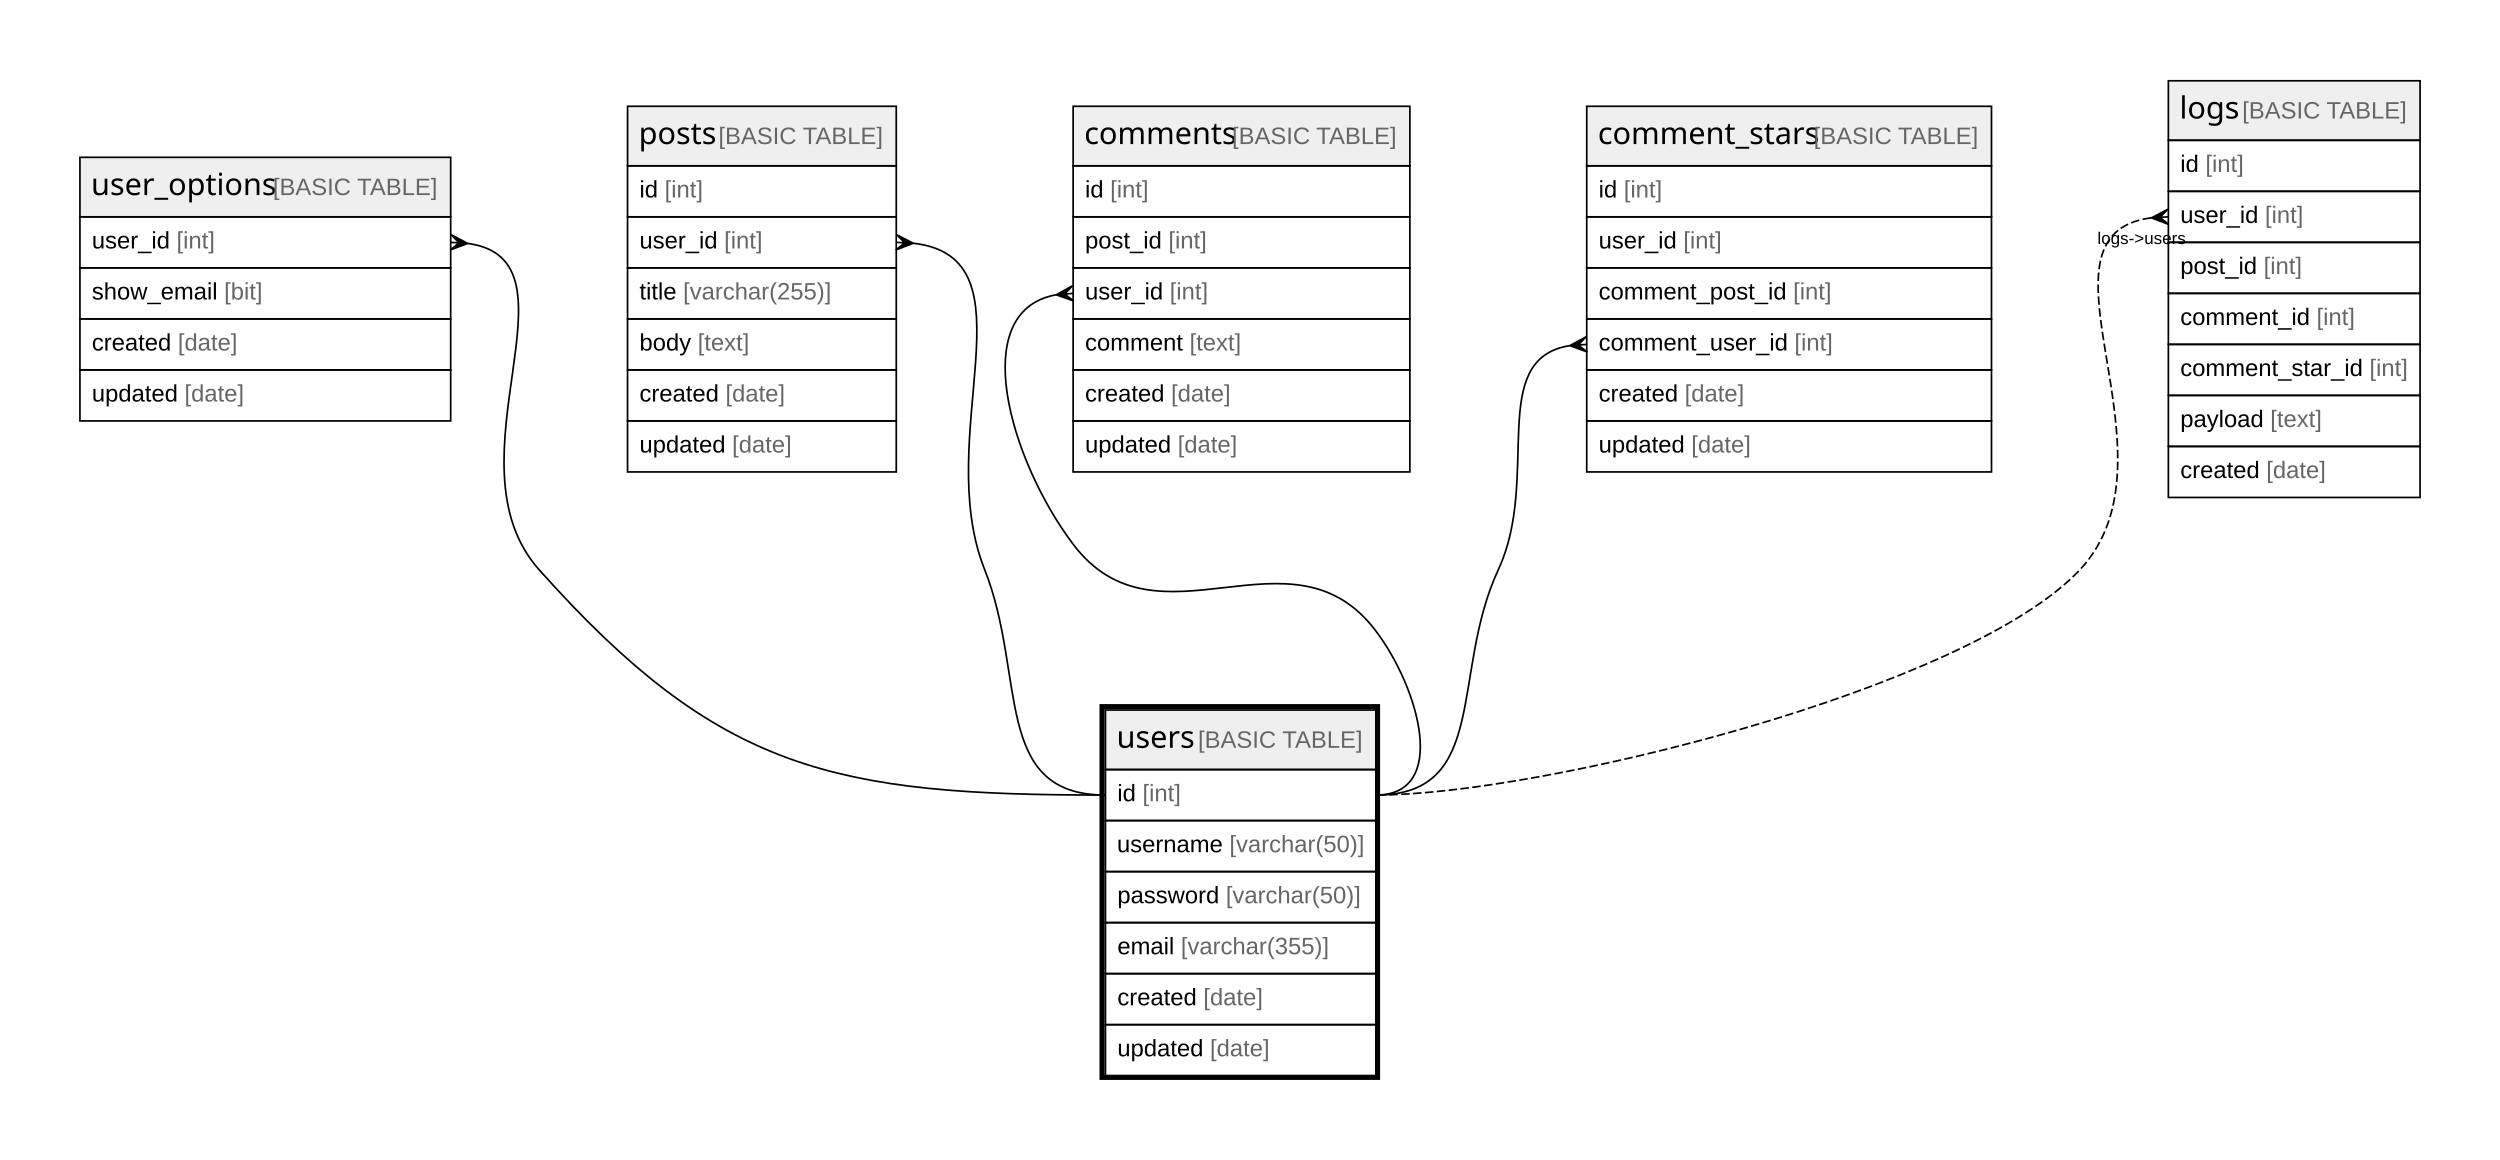
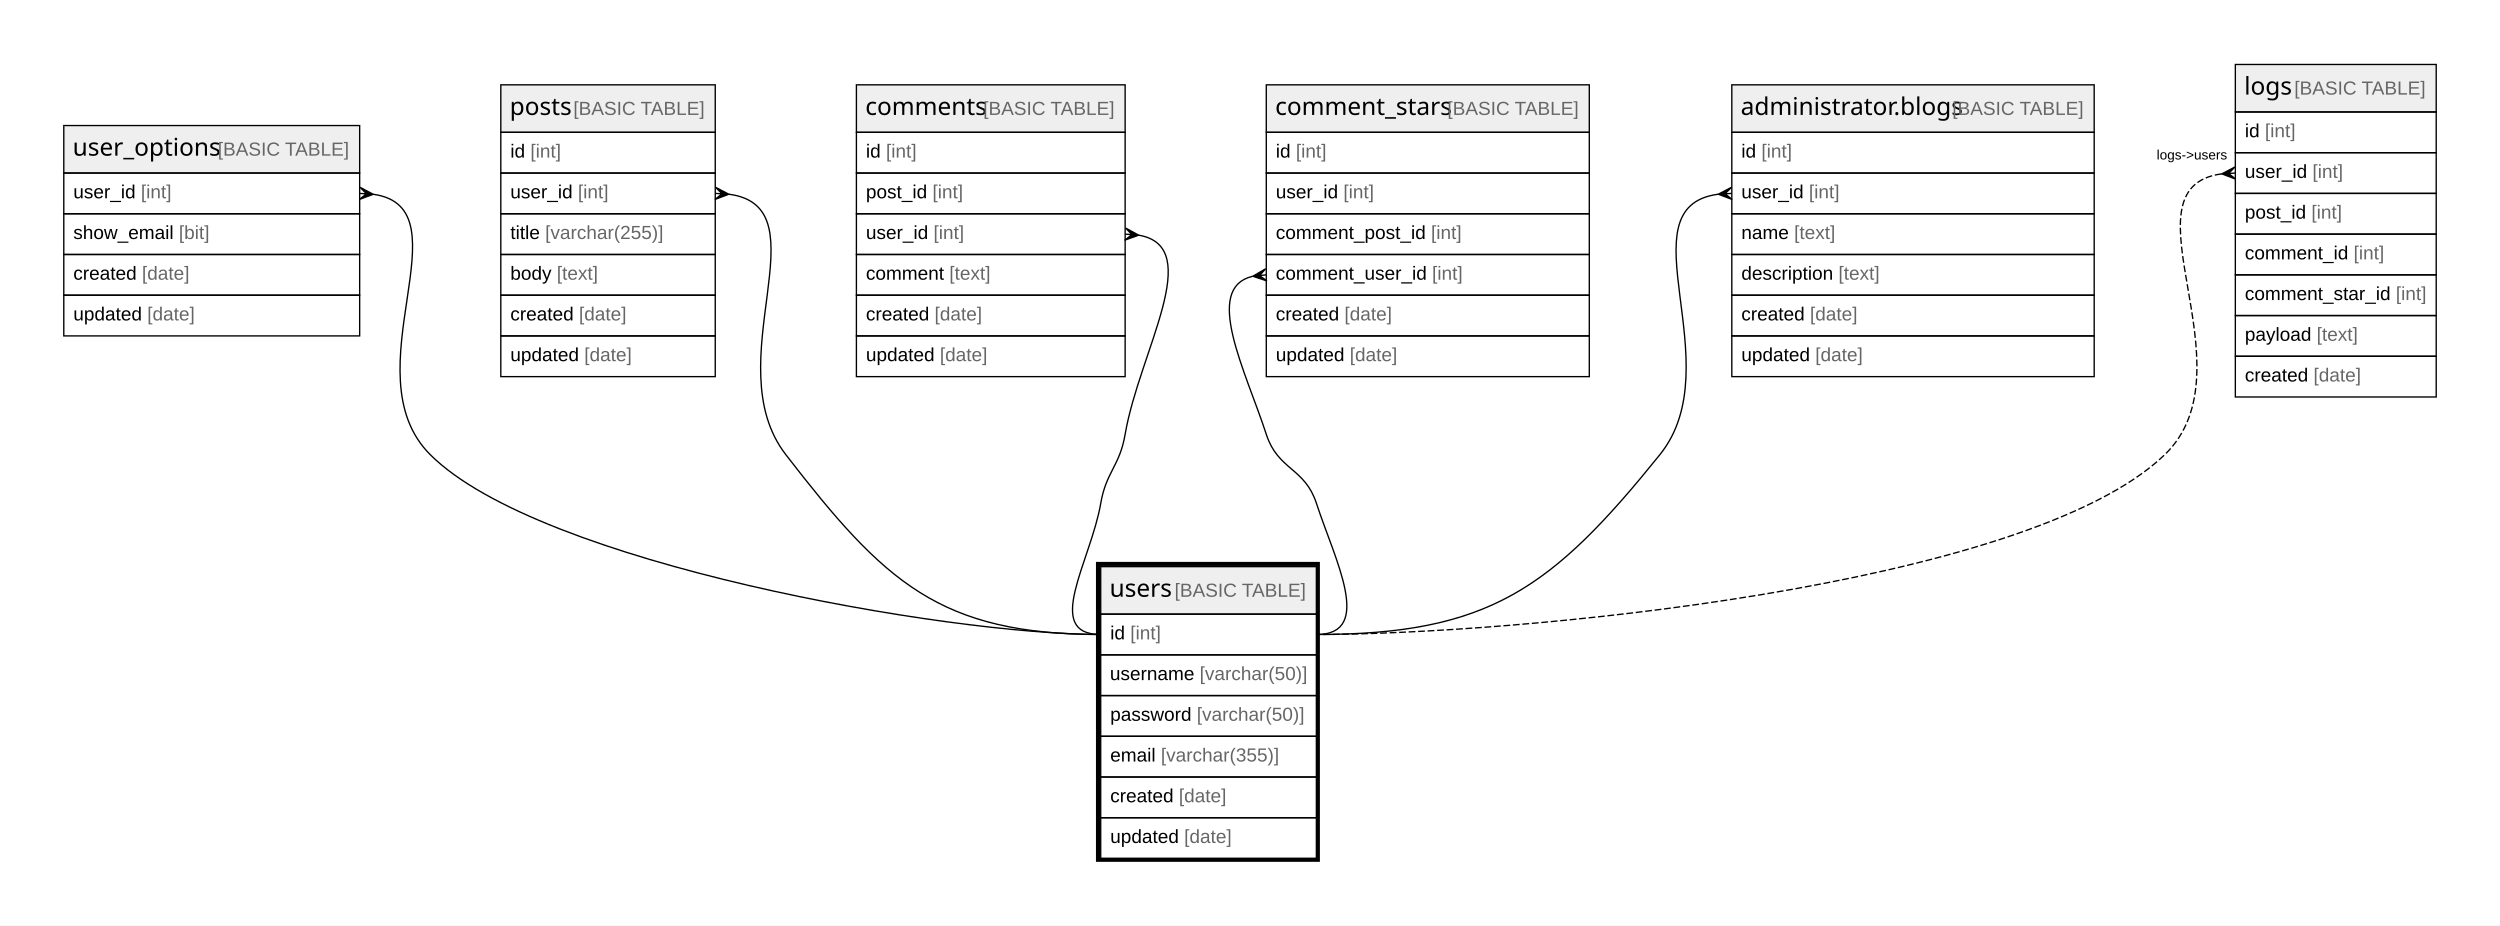
- <svg xmlns="http://www.w3.org/2000/svg" width="1470pt" height="682pt" viewBox="0.00 0.00 1470.00 682.00">
+ <svg xmlns="http://www.w3.org/2000/svg" width="1842pt" height="682pt" viewBox="0.00 0.00 1842.00 682.00">
  <g id="graph0" class="graph" transform="scale(1 1) rotate(0) translate(4 678)">
-     <polygon fill="#ffffff" stroke="transparent" points="-4,4 -4,-678 1466,-678 1466,4 -4,4" />
+     <polygon fill="#ffffff" stroke="transparent" points="-4,4 -4,-678 1838,-678 1838,4 -4,4" />
    <g id="node1" class="node">
-       <polygon fill="#efefef" stroke="transparent" points="646,-225.5 646,-260.5 805,-260.5 805,-225.5 646,-225.5" />
-       <polygon fill="none" stroke="#000000" points="646,-225.5 646,-260.5 805,-260.5 805,-225.5 646,-225.5" />
-       <text text-anchor="start" x="652.54" y="-238.3" font-family="Arial Bold" font-size="18.00" fill="#000000">users</text>
-       <text text-anchor="start" x="696.545" y="-238.3" font-family="Arial" font-size="14.00" fill="#000000"> </text>
-       <text text-anchor="start" x="700.436" y="-238.3" font-family="Arial" font-size="14.00" fill="#666666">[BASIC TABLE]</text>
-       <polygon fill="none" stroke="#000000" points="646,-195.5 646,-225.5 805,-225.5 805,-195.5 646,-195.5" />
-       <text text-anchor="start" x="653" y="-206.9" font-family="Arial" font-size="14.00" fill="#000000">id </text>
-       <text text-anchor="start" x="667.78" y="-206.9" font-family="Arial" font-size="14.00" fill="#666666">[int]</text>
-       <polygon fill="none" stroke="#000000" points="646,-165.5 646,-195.5 805,-195.5 805,-165.5 646,-165.5" />
-       <text text-anchor="start" x="652.769" y="-176.9" font-family="Arial" font-size="14.00" fill="#000000">username </text>
-       <text text-anchor="start" x="718.894" y="-176.9" font-family="Arial" font-size="14.00" fill="#666666">[varchar(50)]</text>
-       <polygon fill="none" stroke="#000000" points="646,-135.5 646,-165.5 805,-165.5 805,-135.5 646,-135.5" />
-       <text text-anchor="start" x="653" y="-146.9" font-family="Arial" font-size="14.00" fill="#000000">password </text>
-       <text text-anchor="start" x="716.788" y="-146.9" font-family="Arial" font-size="14.00" fill="#666666">[varchar(50)]</text>
-       <polygon fill="none" stroke="#000000" points="646,-105.5 646,-135.5 805,-135.5 805,-105.5 646,-105.5" />
-       <text text-anchor="start" x="653" y="-116.9" font-family="Arial" font-size="14.00" fill="#000000">email </text>
-       <text text-anchor="start" x="690.33" y="-116.9" font-family="Arial" font-size="14.00" fill="#666666">[varchar(355)]</text>
-       <polygon fill="none" stroke="#000000" points="646,-75.5 646,-105.5 805,-105.5 805,-75.5 646,-75.5" />
-       <text text-anchor="start" x="653" y="-86.9" font-family="Arial" font-size="14.00" fill="#000000">created </text>
-       <text text-anchor="start" x="703.572" y="-86.9" font-family="Arial" font-size="14.00" fill="#666666">[date]</text>
-       <polygon fill="none" stroke="#000000" points="646,-45.5 646,-75.5 805,-75.5 805,-45.5 646,-45.5" />
-       <text text-anchor="start" x="653" y="-56.9" font-family="Arial" font-size="14.00" fill="#000000">updated </text>
-       <text text-anchor="start" x="707.477" y="-56.9" font-family="Arial" font-size="14.00" fill="#666666">[date]</text>
-       <polygon fill="none" stroke="#000000" stroke-width="3" points="644,-44.5 644,-262.5 806,-262.5 806,-44.5 644,-44.5" />
+       <polygon fill="#efefef" stroke="transparent" points="807,-225.5 807,-260.5 966,-260.5 966,-225.5 807,-225.5" />
+       <polygon fill="none" stroke="#000000" points="807,-225.5 807,-260.5 966,-260.5 966,-225.5 807,-225.5" />
+       <text text-anchor="start" x="813.54" y="-238.3" font-family="Arial Bold" font-size="18.00" fill="#000000">users</text>
+       <text text-anchor="start" x="857.545" y="-238.3" font-family="Arial" font-size="14.00" fill="#000000"> </text>
+       <text text-anchor="start" x="861.436" y="-238.3" font-family="Arial" font-size="14.00" fill="#666666">[BASIC TABLE]</text>
+       <polygon fill="none" stroke="#000000" points="807,-195.5 807,-225.5 966,-225.5 966,-195.5 807,-195.5" />
+       <text text-anchor="start" x="814" y="-206.9" font-family="Arial" font-size="14.00" fill="#000000">id </text>
+       <text text-anchor="start" x="828.78" y="-206.9" font-family="Arial" font-size="14.00" fill="#666666">[int]</text>
+       <polygon fill="none" stroke="#000000" points="807,-165.5 807,-195.5 966,-195.5 966,-165.5 807,-165.5" />
+       <text text-anchor="start" x="813.769" y="-176.9" font-family="Arial" font-size="14.00" fill="#000000">username </text>
+       <text text-anchor="start" x="879.894" y="-176.9" font-family="Arial" font-size="14.00" fill="#666666">[varchar(50)]</text>
+       <polygon fill="none" stroke="#000000" points="807,-135.5 807,-165.5 966,-165.5 966,-135.5 807,-135.5" />
+       <text text-anchor="start" x="814" y="-146.9" font-family="Arial" font-size="14.00" fill="#000000">password </text>
+       <text text-anchor="start" x="877.788" y="-146.9" font-family="Arial" font-size="14.00" fill="#666666">[varchar(50)]</text>
+       <polygon fill="none" stroke="#000000" points="807,-105.5 807,-135.5 966,-135.5 966,-105.5 807,-105.5" />
+       <text text-anchor="start" x="814" y="-116.9" font-family="Arial" font-size="14.00" fill="#000000">email </text>
+       <text text-anchor="start" x="851.33" y="-116.9" font-family="Arial" font-size="14.00" fill="#666666">[varchar(355)]</text>
+       <polygon fill="none" stroke="#000000" points="807,-75.5 807,-105.5 966,-105.5 966,-75.5 807,-75.5" />
+       <text text-anchor="start" x="814" y="-86.9" font-family="Arial" font-size="14.00" fill="#000000">created </text>
+       <text text-anchor="start" x="864.572" y="-86.9" font-family="Arial" font-size="14.00" fill="#666666">[date]</text>
+       <polygon fill="none" stroke="#000000" points="807,-45.5 807,-75.5 966,-75.5 966,-45.5 807,-45.5" />
+       <text text-anchor="start" x="814" y="-56.9" font-family="Arial" font-size="14.00" fill="#000000">updated </text>
+       <text text-anchor="start" x="868.477" y="-56.9" font-family="Arial" font-size="14.00" fill="#666666">[date]</text>
+       <polygon fill="none" stroke="#000000" stroke-width="3" points="805,-44.5 805,-262.5 967,-262.5 967,-44.5 805,-44.5" />
    </g>
    <g id="node2" class="node">
      <polygon fill="#efefef" stroke="transparent" points="43,-550.5 43,-585.5 261,-585.5 261,-550.5 43,-550.5" />
      <polygon fill="none" stroke="#000000" points="43,-550.5 43,-585.5 261,-585.5 261,-550.5 43,-550.5" />
      <text text-anchor="start" x="49.527" y="-563.3" font-family="Arial Bold" font-size="18.00" fill="#000000">user_options</text>
      <text text-anchor="start" x="152.559" y="-563.3" font-family="Arial" font-size="14.00" fill="#000000"> </text>
      <text text-anchor="start" x="156.449" y="-563.3" font-family="Arial" font-size="14.00" fill="#666666">[BASIC TABLE]</text>
      <polygon fill="none" stroke="#000000" points="43,-520.5 43,-550.5 261,-550.5 261,-520.5 43,-520.5" />
      <text text-anchor="start" x="50" y="-531.9" font-family="Arial" font-size="14.00" fill="#000000">user_id </text>
      <text text-anchor="start" x="99.788" y="-531.9" font-family="Arial" font-size="14.00" fill="#666666">[int]</text>
      <polygon fill="none" stroke="#000000" points="43,-490.5 43,-520.5 261,-520.5 261,-490.5 43,-490.5" />
      <text text-anchor="start" x="50" y="-501.9" font-family="Arial" font-size="14.00" fill="#000000">show_email </text>
      <text text-anchor="start" x="127.784" y="-501.9" font-family="Arial" font-size="14.00" fill="#666666">[bit]</text>
      <polygon fill="none" stroke="#000000" points="43,-460.5 43,-490.5 261,-490.5 261,-460.5 43,-460.5" />
      <text text-anchor="start" x="50" y="-471.9" font-family="Arial" font-size="14.00" fill="#000000">created </text>
      <text text-anchor="start" x="100.572" y="-471.9" font-family="Arial" font-size="14.00" fill="#666666">[date]</text>
      <polygon fill="none" stroke="#000000" points="43,-430.5 43,-460.5 261,-460.5 261,-430.5 43,-430.5" />
      <text text-anchor="start" x="50" y="-441.9" font-family="Arial" font-size="14.00" fill="#000000">updated </text>
      <text text-anchor="start" x="104.477" y="-441.9" font-family="Arial" font-size="14.00" fill="#666666">[date]</text>
    </g>
    <g id="edge1" class="edge">
-       <path fill="none" stroke="#000000" d="M270.998,-534.875C342.041,-525.237 256.453,-406.445 313,-343 418.981,-224.089 486.714,-210.5 646,-210.5" />
-       <polygon fill="#000000" stroke="#000000" points="270.981,-534.876 260.719,-531.009 265.99,-535.188 261,-535.5 261,-535.5 261,-535.5 265.99,-535.188 261.281,-539.991 270.981,-534.876 270.981,-534.876" />
+       <path fill="none" stroke="#000000" d="M270.98,-534.858C341.745,-524.958 252.851,-403.041 313,-343 393.44,-262.703 693.342,-210.5 807,-210.5" />
+       <polygon fill="#000000" stroke="#000000" points="270.979,-534.858 260.711,-531.009 265.99,-535.179 261,-535.5 261,-535.5 261,-535.5 265.99,-535.179 261.289,-539.991 270.979,-534.858 270.979,-534.858" />
    </g>
    <g id="node3" class="node">
      <polygon fill="#efefef" stroke="transparent" points="365,-580.5 365,-615.5 523,-615.5 523,-580.5 365,-580.5" />
      <polygon fill="none" stroke="#000000" points="365,-580.5 365,-615.5 523,-615.5 523,-580.5 365,-580.5" />
      <text text-anchor="start" x="371.536" y="-593.3" font-family="Arial Bold" font-size="18.00" fill="#000000">posts</text>
      <text text-anchor="start" x="414.55" y="-593.3" font-family="Arial" font-size="14.00" fill="#000000"> </text>
      <text text-anchor="start" x="418.441" y="-593.3" font-family="Arial" font-size="14.00" fill="#666666">[BASIC TABLE]</text>
      <polygon fill="none" stroke="#000000" points="365,-550.5 365,-580.5 523,-580.5 523,-550.5 365,-550.5" />
      <text text-anchor="start" x="372" y="-561.9" font-family="Arial" font-size="14.00" fill="#000000">id </text>
      <text text-anchor="start" x="386.78" y="-561.9" font-family="Arial" font-size="14.00" fill="#666666">[int]</text>
      <polygon fill="none" stroke="#000000" points="365,-520.5 365,-550.5 523,-550.5 523,-520.5 365,-520.5" />
      <text text-anchor="start" x="372" y="-531.9" font-family="Arial" font-size="14.00" fill="#000000">user_id </text>
      <text text-anchor="start" x="421.788" y="-531.9" font-family="Arial" font-size="14.00" fill="#666666">[int]</text>
      <polygon fill="none" stroke="#000000" points="365,-490.5 365,-520.5 523,-520.5 523,-490.5 365,-490.5" />
      <text text-anchor="start" x="372" y="-501.9" font-family="Arial" font-size="14.00" fill="#000000">title </text>
      <text text-anchor="start" x="397.668" y="-501.9" font-family="Arial" font-size="14.00" fill="#666666">[varchar(255)]</text>
      <polygon fill="none" stroke="#000000" points="365,-460.5 365,-490.5 523,-490.5 523,-460.5 365,-460.5" />
      <text text-anchor="start" x="372" y="-471.9" font-family="Arial" font-size="14.00" fill="#000000">body </text>
      <text text-anchor="start" x="406.238" y="-471.9" font-family="Arial" font-size="14.00" fill="#666666">[text]</text>
      <polygon fill="none" stroke="#000000" points="365,-430.5 365,-460.5 523,-460.5 523,-430.5 365,-430.5" />
      <text text-anchor="start" x="372" y="-441.9" font-family="Arial" font-size="14.00" fill="#000000">created </text>
      <text text-anchor="start" x="422.572" y="-441.9" font-family="Arial" font-size="14.00" fill="#666666">[date]</text>
      <polygon fill="none" stroke="#000000" points="365,-400.5 365,-430.5 523,-430.5 523,-400.5 365,-400.5" />
      <text text-anchor="start" x="372" y="-411.9" font-family="Arial" font-size="14.00" fill="#000000">updated </text>
      <text text-anchor="start" x="426.477" y="-411.9" font-family="Arial" font-size="14.00" fill="#666666">[date]</text>
    </g>
    <g id="edge2" class="edge">
-       <path fill="none" stroke="#000000" d="M533.125,-534.954C606.107,-526.513 543.644,-421.991 575,-343 599.649,-280.903 579.189,-210.5 646,-210.5" />
-       <polygon fill="#000000" stroke="#000000" points="532.986,-534.961 522.758,-531.006 527.993,-535.231 523,-535.5 523,-535.5 523,-535.5 527.993,-535.231 523.242,-539.994 532.986,-534.961 532.986,-534.961" />
+       <path fill="none" stroke="#000000" d="M533.021,-534.894C604.417,-525.549 523.037,-410.251 575,-343 647.602,-249.038 688.257,-210.5 807,-210.5" />
+       <polygon fill="#000000" stroke="#000000" points="532.982,-534.897 522.729,-531.008 527.991,-535.198 523,-535.5 523,-535.5 523,-535.5 527.991,-535.198 523.271,-539.992 532.982,-534.897 532.982,-534.897" />
    </g>
    <g id="node4" class="node">
      <polygon fill="#efefef" stroke="transparent" points="627,-580.5 627,-615.5 825,-615.5 825,-580.5 627,-580.5" />
      <polygon fill="none" stroke="#000000" points="627,-580.5 627,-615.5 825,-615.5 825,-580.5 627,-580.5" />
      <text text-anchor="start" x="633.54" y="-593.3" font-family="Arial Bold" font-size="18.00" fill="#000000">comments</text>
      <text text-anchor="start" x="716.545" y="-593.3" font-family="Arial" font-size="14.00" fill="#000000"> </text>
      <text text-anchor="start" x="720.436" y="-593.3" font-family="Arial" font-size="14.00" fill="#666666">[BASIC TABLE]</text>
      <polygon fill="none" stroke="#000000" points="627,-550.5 627,-580.5 825,-580.5 825,-550.5 627,-550.5" />
      <text text-anchor="start" x="634" y="-561.9" font-family="Arial" font-size="14.00" fill="#000000">id </text>
      <text text-anchor="start" x="648.78" y="-561.9" font-family="Arial" font-size="14.00" fill="#666666">[int]</text>
      <polygon fill="none" stroke="#000000" points="627,-520.5 627,-550.5 825,-550.5 825,-520.5 627,-520.5" />
      <text text-anchor="start" x="634" y="-531.9" font-family="Arial" font-size="14.00" fill="#000000">post_id </text>
      <text text-anchor="start" x="683.018" y="-531.9" font-family="Arial" font-size="14.00" fill="#666666">[int]</text>
      <polygon fill="none" stroke="#000000" points="627,-490.5 627,-520.5 825,-520.5 825,-490.5 627,-490.5" />
      <text text-anchor="start" x="634" y="-501.9" font-family="Arial" font-size="14.00" fill="#000000">user_id </text>
      <text text-anchor="start" x="683.788" y="-501.9" font-family="Arial" font-size="14.00" fill="#666666">[int]</text>
      <polygon fill="none" stroke="#000000" points="627,-460.5 627,-490.5 825,-490.5 825,-460.5 627,-460.5" />
      <text text-anchor="start" x="634" y="-471.9" font-family="Arial" font-size="14.00" fill="#000000">comment </text>
      <text text-anchor="start" x="695.45" y="-471.9" font-family="Arial" font-size="14.00" fill="#666666">[text]</text>
      <polygon fill="none" stroke="#000000" points="627,-430.5 627,-460.5 825,-460.5 825,-430.5 627,-430.5" />
      <text text-anchor="start" x="634" y="-441.9" font-family="Arial" font-size="14.00" fill="#000000">created </text>
      <text text-anchor="start" x="684.572" y="-441.9" font-family="Arial" font-size="14.00" fill="#666666">[date]</text>
      <polygon fill="none" stroke="#000000" points="627,-400.5 627,-430.5 825,-430.5 825,-400.5 627,-400.5" />
      <text text-anchor="start" x="634" y="-411.9" font-family="Arial" font-size="14.00" fill="#000000">updated </text>
      <text text-anchor="start" x="688.477" y="-411.9" font-family="Arial" font-size="14.00" fill="#666666">[date]</text>
    </g>
    <g id="edge3" class="edge">
-       <path fill="none" stroke="#000000" d="M616.729,-504.609C564.444,-494.859 589.777,-407.386 627,-358 676.533,-292.282 755.467,-372.718 805,-307 830.815,-272.75 847.889,-210.5 805,-210.5" />
-       <polygon fill="#000000" stroke="#000000" points="617.037,-504.636 626.611,-509.983 622.019,-505.068 627,-505.5 627,-505.5 627,-505.5 622.019,-505.068 627.389,-501.017 617.037,-504.636 617.037,-504.636" />
+       <path fill="none" stroke="#000000" d="M835.014,-504.721C884.522,-496.169 835.441,-418.955 825,-358 820.942,-334.308 811.058,-330.692 807,-307 799.759,-264.727 764.111,-210.5 807,-210.5" />
+       <polygon fill="#000000" stroke="#000000" points="834.97,-504.724 824.651,-501.014 829.985,-505.112 825,-505.5 825,-505.5 825,-505.5 829.985,-505.112 825.349,-509.986 834.97,-504.724 834.97,-504.724" />
    </g>
    <g id="node5" class="node">
      <polygon fill="#efefef" stroke="transparent" points="929,-580.5 929,-615.5 1167,-615.5 1167,-580.5 929,-580.5" />
      <polygon fill="none" stroke="#000000" points="929,-580.5 929,-615.5 1167,-615.5 1167,-580.5 929,-580.5" />
      <text text-anchor="start" x="935.537" y="-593.3" font-family="Arial Bold" font-size="18.00" fill="#000000">comment_stars</text>
      <text text-anchor="start" x="1058.549" y="-593.3" font-family="Arial" font-size="14.00" fill="#000000"> </text>
      <text text-anchor="start" x="1062.439" y="-593.3" font-family="Arial" font-size="14.00" fill="#666666">[BASIC TABLE]</text>
      <polygon fill="none" stroke="#000000" points="929,-550.5 929,-580.5 1167,-580.5 1167,-550.5 929,-550.5" />
      <text text-anchor="start" x="936" y="-561.9" font-family="Arial" font-size="14.00" fill="#000000">id </text>
      <text text-anchor="start" x="950.78" y="-561.9" font-family="Arial" font-size="14.00" fill="#666666">[int]</text>
      <polygon fill="none" stroke="#000000" points="929,-520.5 929,-550.5 1167,-550.5 1167,-520.5 929,-520.5" />
      <text text-anchor="start" x="936" y="-531.9" font-family="Arial" font-size="14.00" fill="#000000">user_id </text>
      <text text-anchor="start" x="985.788" y="-531.9" font-family="Arial" font-size="14.00" fill="#666666">[int]</text>
      <polygon fill="none" stroke="#000000" points="929,-490.5 929,-520.5 1167,-520.5 1167,-490.5 929,-490.5" />
      <text text-anchor="start" x="936" y="-501.9" font-family="Arial" font-size="14.00" fill="#000000">comment_post_id </text>
      <text text-anchor="start" x="1050.36" y="-501.9" font-family="Arial" font-size="14.00" fill="#666666">[int]</text>
      <polygon fill="none" stroke="#000000" points="929,-460.5 929,-490.5 1167,-490.5 1167,-460.5 929,-460.5" />
      <text text-anchor="start" x="936" y="-471.9" font-family="Arial" font-size="14.00" fill="#000000">comment_user_id </text>
      <text text-anchor="start" x="1051.13" y="-471.9" font-family="Arial" font-size="14.00" fill="#666666">[int]</text>
      <polygon fill="none" stroke="#000000" points="929,-430.5 929,-460.5 1167,-460.5 1167,-430.5 929,-430.5" />
      <text text-anchor="start" x="936" y="-441.9" font-family="Arial" font-size="14.00" fill="#000000">created </text>
      <text text-anchor="start" x="986.572" y="-441.9" font-family="Arial" font-size="14.00" fill="#666666">[date]</text>
      <polygon fill="none" stroke="#000000" points="929,-400.5 929,-430.5 1167,-430.5 1167,-400.5 929,-400.5" />
      <text text-anchor="start" x="936" y="-411.9" font-family="Arial" font-size="14.00" fill="#000000">updated </text>
      <text text-anchor="start" x="990.477" y="-411.9" font-family="Arial" font-size="14.00" fill="#666666">[date]</text>
    </g>
    <g id="edge4" class="edge">
-       <path fill="none" stroke="#000000" d="M918.889,-474.745C869.966,-466.754 902.144,-396.987 877,-343 848.703,-282.245 872.022,-210.5 805,-210.5" />
-       <polygon fill="#000000" stroke="#000000" points="919.028,-474.755 928.665,-479.988 924.014,-475.127 929,-475.5 929,-475.5 929,-475.5 924.014,-475.127 929.335,-471.012 919.028,-474.755 919.028,-474.755" />
+       <path fill="none" stroke="#000000" d="M918.788,-474.414C882.027,-465.532 914.076,-403.985 929,-358 937.644,-331.364 957.356,-333.636 966,-307 979.239,-266.206 1008.889,-210.5 966,-210.5" />
+       <polygon fill="#000000" stroke="#000000" points="919.056,-474.443 928.524,-479.975 924.028,-474.971 929,-475.5 929,-475.5 929,-475.5 924.028,-474.971 929.476,-471.025 919.056,-474.443 919.056,-474.443" />
    </g>
    <g id="node6" class="node">
-       <polygon fill="#efefef" stroke="transparent" points="1271,-595.5 1271,-630.5 1419,-630.5 1419,-595.5 1271,-595.5" />
-       <polygon fill="none" stroke="#000000" points="1271,-595.5 1271,-630.5 1419,-630.5 1419,-595.5 1271,-595.5" />
-       <text text-anchor="start" x="1277.54" y="-608.3" font-family="Arial Bold" font-size="18.00" fill="#000000">logs</text>
-       <text text-anchor="start" x="1310.546" y="-608.3" font-family="Arial" font-size="14.00" fill="#000000"> </text>
-       <text text-anchor="start" x="1314.437" y="-608.3" font-family="Arial" font-size="14.00" fill="#666666">[BASIC TABLE]</text>
-       <polygon fill="none" stroke="#000000" points="1271,-565.5 1271,-595.5 1419,-595.5 1419,-565.5 1271,-565.5" />
-       <text text-anchor="start" x="1278" y="-576.9" font-family="Arial" font-size="14.00" fill="#000000">id </text>
-       <text text-anchor="start" x="1292.78" y="-576.9" font-family="Arial" font-size="14.00" fill="#666666">[int]</text>
-       <polygon fill="none" stroke="#000000" points="1271,-535.5 1271,-565.5 1419,-565.5 1419,-535.5 1271,-535.5" />
-       <text text-anchor="start" x="1278" y="-546.9" font-family="Arial" font-size="14.00" fill="#000000">user_id </text>
-       <text text-anchor="start" x="1327.788" y="-546.9" font-family="Arial" font-size="14.00" fill="#666666">[int]</text>
-       <polygon fill="none" stroke="#000000" points="1271,-505.5 1271,-535.5 1419,-535.5 1419,-505.5 1271,-505.5" />
-       <text text-anchor="start" x="1278" y="-516.9" font-family="Arial" font-size="14.00" fill="#000000">post_id </text>
-       <text text-anchor="start" x="1327.018" y="-516.9" font-family="Arial" font-size="14.00" fill="#666666">[int]</text>
-       <polygon fill="none" stroke="#000000" points="1271,-475.5 1271,-505.5 1419,-505.5 1419,-475.5 1271,-475.5" />
-       <text text-anchor="start" x="1278" y="-486.9" font-family="Arial" font-size="14.00" fill="#000000">comment_id </text>
-       <text text-anchor="start" x="1358.122" y="-486.9" font-family="Arial" font-size="14.00" fill="#666666">[int]</text>
-       <polygon fill="none" stroke="#000000" points="1271,-445.5 1271,-475.5 1419,-475.5 1419,-445.5 1271,-445.5" />
-       <text text-anchor="start" x="1278" y="-456.9" font-family="Arial" font-size="14.00" fill="#000000">comment_star_id </text>
-       <text text-anchor="start" x="1389.238" y="-456.9" font-family="Arial" font-size="14.00" fill="#666666">[int]</text>
-       <polygon fill="none" stroke="#000000" points="1271,-415.5 1271,-445.5 1419,-445.5 1419,-415.5 1271,-415.5" />
-       <text text-anchor="start" x="1278" y="-426.9" font-family="Arial" font-size="14.00" fill="#000000">payload </text>
-       <text text-anchor="start" x="1330.91" y="-426.9" font-family="Arial" font-size="14.00" fill="#666666">[text]</text>
-       <polygon fill="none" stroke="#000000" points="1271,-385.5 1271,-415.5 1419,-415.5 1419,-385.5 1271,-385.5" />
-       <text text-anchor="start" x="1278" y="-396.9" font-family="Arial" font-size="14.00" fill="#000000">created </text>
-       <text text-anchor="start" x="1328.572" y="-396.9" font-family="Arial" font-size="14.00" fill="#666666">[date]</text>
+       <polygon fill="#efefef" stroke="transparent" points="1272,-580.5 1272,-615.5 1539,-615.5 1539,-580.5 1272,-580.5" />
+       <polygon fill="none" stroke="#000000" points="1272,-580.5 1272,-615.5 1539,-615.5 1539,-580.5 1272,-580.5" />
+       <text text-anchor="start" x="1278.535" y="-593.3" font-family="Arial Bold" font-size="18.00" fill="#000000">administrator.blogs</text>
+       <text text-anchor="start" x="1430.551" y="-593.3" font-family="Arial" font-size="14.00" fill="#000000"> </text>
+       <text text-anchor="start" x="1434.441" y="-593.3" font-family="Arial" font-size="14.00" fill="#666666">[BASIC TABLE]</text>
+       <polygon fill="none" stroke="#000000" points="1272,-550.5 1272,-580.5 1539,-580.5 1539,-550.5 1272,-550.5" />
+       <text text-anchor="start" x="1279" y="-561.9" font-family="Arial" font-size="14.00" fill="#000000">id </text>
+       <text text-anchor="start" x="1293.78" y="-561.9" font-family="Arial" font-size="14.00" fill="#666666">[int]</text>
+       <polygon fill="none" stroke="#000000" points="1272,-520.5 1272,-550.5 1539,-550.5 1539,-520.5 1272,-520.5" />
+       <text text-anchor="start" x="1279" y="-531.9" font-family="Arial" font-size="14.00" fill="#000000">user_id </text>
+       <text text-anchor="start" x="1328.788" y="-531.9" font-family="Arial" font-size="14.00" fill="#666666">[int]</text>
+       <polygon fill="none" stroke="#000000" points="1272,-490.5 1272,-520.5 1539,-520.5 1539,-490.5 1272,-490.5" />
+       <text text-anchor="start" x="1279" y="-501.9" font-family="Arial" font-size="14.00" fill="#000000">name </text>
+       <text text-anchor="start" x="1317.899" y="-501.9" font-family="Arial" font-size="14.00" fill="#666666">[text]</text>
+       <polygon fill="none" stroke="#000000" points="1272,-460.5 1272,-490.5 1539,-490.5 1539,-460.5 1272,-460.5" />
+       <text text-anchor="start" x="1279" y="-471.9" font-family="Arial" font-size="14.00" fill="#000000">description </text>
+       <text text-anchor="start" x="1350.568" y="-471.9" font-family="Arial" font-size="14.00" fill="#666666">[text]</text>
+       <polygon fill="none" stroke="#000000" points="1272,-430.5 1272,-460.5 1539,-460.5 1539,-430.5 1272,-430.5" />
+       <text text-anchor="start" x="1279" y="-441.9" font-family="Arial" font-size="14.00" fill="#000000">created </text>
+       <text text-anchor="start" x="1329.572" y="-441.9" font-family="Arial" font-size="14.00" fill="#666666">[date]</text>
+       <polygon fill="none" stroke="#000000" points="1272,-400.5 1272,-430.5 1539,-430.5 1539,-400.5 1272,-400.5" />
+       <text text-anchor="start" x="1279" y="-411.9" font-family="Arial" font-size="14.00" fill="#000000">updated </text>
+       <text text-anchor="start" x="1333.477" y="-411.9" font-family="Arial" font-size="14.00" fill="#666666">[date]</text>
    </g>
    <g id="edge5" class="edge">
-       <path fill="none" stroke="#000000" stroke-dasharray="5,2" d="M1260.766,-549.88C1184.108,-539.812 1281.495,-409.642 1219,-343 1152.923,-272.539 901.597,-210.5 805,-210.5" />
-       <polygon fill="#000000" stroke="#000000" points="1261.018,-549.895 1270.728,-554.992 1266.009,-550.198 1271,-550.5 1271,-550.5 1271,-550.5 1266.009,-550.198 1271.272,-546.008 1261.018,-549.895 1261.018,-549.895" />
-       <text text-anchor="start" x="1229.274" y="-534.5" font-family="Arial" font-size="10.00" fill="#000000">logs-&gt;users</text>
+       <path fill="none" stroke="#000000" d="M1261.968,-534.889C1190.514,-525.467 1272.411,-409.25 1219,-343 1139.333,-244.183 1092.932,-210.5 966,-210.5" />
+       <polygon fill="#000000" stroke="#000000" points="1262.018,-534.892 1271.727,-539.992 1267.009,-535.196 1272,-535.5 1272,-535.5 1272,-535.5 1267.009,-535.196 1272.273,-531.008 1262.018,-534.892 1262.018,-534.892" />
+     </g>
+     <g id="node7" class="node">
+       <polygon fill="#efefef" stroke="transparent" points="1643,-595.5 1643,-630.5 1791,-630.5 1791,-595.5 1643,-595.5" />
+       <polygon fill="none" stroke="#000000" points="1643,-595.5 1643,-630.5 1791,-630.5 1791,-595.5 1643,-595.5" />
+       <text text-anchor="start" x="1649.54" y="-608.3" font-family="Arial Bold" font-size="18.00" fill="#000000">logs</text>
+       <text text-anchor="start" x="1682.546" y="-608.3" font-family="Arial" font-size="14.00" fill="#000000"> </text>
+       <text text-anchor="start" x="1686.437" y="-608.3" font-family="Arial" font-size="14.00" fill="#666666">[BASIC TABLE]</text>
+       <polygon fill="none" stroke="#000000" points="1643,-565.5 1643,-595.5 1791,-595.5 1791,-565.5 1643,-565.5" />
+       <text text-anchor="start" x="1650" y="-576.9" font-family="Arial" font-size="14.00" fill="#000000">id </text>
+       <text text-anchor="start" x="1664.78" y="-576.9" font-family="Arial" font-size="14.00" fill="#666666">[int]</text>
+       <polygon fill="none" stroke="#000000" points="1643,-535.5 1643,-565.5 1791,-565.5 1791,-535.5 1643,-535.5" />
+       <text text-anchor="start" x="1650" y="-546.9" font-family="Arial" font-size="14.00" fill="#000000">user_id </text>
+       <text text-anchor="start" x="1699.788" y="-546.9" font-family="Arial" font-size="14.00" fill="#666666">[int]</text>
+       <polygon fill="none" stroke="#000000" points="1643,-505.5 1643,-535.5 1791,-535.5 1791,-505.5 1643,-505.5" />
+       <text text-anchor="start" x="1650" y="-516.9" font-family="Arial" font-size="14.00" fill="#000000">post_id </text>
+       <text text-anchor="start" x="1699.018" y="-516.9" font-family="Arial" font-size="14.00" fill="#666666">[int]</text>
+       <polygon fill="none" stroke="#000000" points="1643,-475.5 1643,-505.5 1791,-505.5 1791,-475.5 1643,-475.5" />
+       <text text-anchor="start" x="1650" y="-486.9" font-family="Arial" font-size="14.00" fill="#000000">comment_id </text>
+       <text text-anchor="start" x="1730.122" y="-486.9" font-family="Arial" font-size="14.00" fill="#666666">[int]</text>
+       <polygon fill="none" stroke="#000000" points="1643,-445.5 1643,-475.5 1791,-475.5 1791,-445.5 1643,-445.5" />
+       <text text-anchor="start" x="1650" y="-456.9" font-family="Arial" font-size="14.00" fill="#000000">comment_star_id </text>
+       <text text-anchor="start" x="1761.238" y="-456.9" font-family="Arial" font-size="14.00" fill="#666666">[int]</text>
+       <polygon fill="none" stroke="#000000" points="1643,-415.5 1643,-445.5 1791,-445.5 1791,-415.5 1643,-415.5" />
+       <text text-anchor="start" x="1650" y="-426.9" font-family="Arial" font-size="14.00" fill="#000000">payload </text>
+       <text text-anchor="start" x="1702.91" y="-426.9" font-family="Arial" font-size="14.00" fill="#666666">[text]</text>
+       <polygon fill="none" stroke="#000000" points="1643,-385.5 1643,-415.5 1791,-415.5 1791,-385.5 1643,-385.5" />
+       <text text-anchor="start" x="1650" y="-396.9" font-family="Arial" font-size="14.00" fill="#000000">created </text>
+       <text text-anchor="start" x="1700.572" y="-396.9" font-family="Arial" font-size="14.00" fill="#666666">[date]</text>
+     </g>
+     <g id="edge6" class="edge">
+       <path fill="none" stroke="#000000" stroke-dasharray="5,2" d="M1632.781,-549.865C1556.364,-539.559 1656.774,-406.407 1591,-343 1488.786,-244.464 1107.976,-210.5 966,-210.5" />
+       <polygon fill="#000000" stroke="#000000" points="1633.019,-549.88 1642.721,-554.991 1638.01,-550.19 1643,-550.5 1643,-550.5 1643,-550.5 1638.01,-550.19 1643.279,-546.009 1633.019,-549.88 1633.019,-549.88" />
+       <text text-anchor="start" x="1585.024" y="-560.5" font-family="Arial" font-size="10.00" fill="#000000">logs-&gt;users</text>
    </g>
  </g>
</svg>
